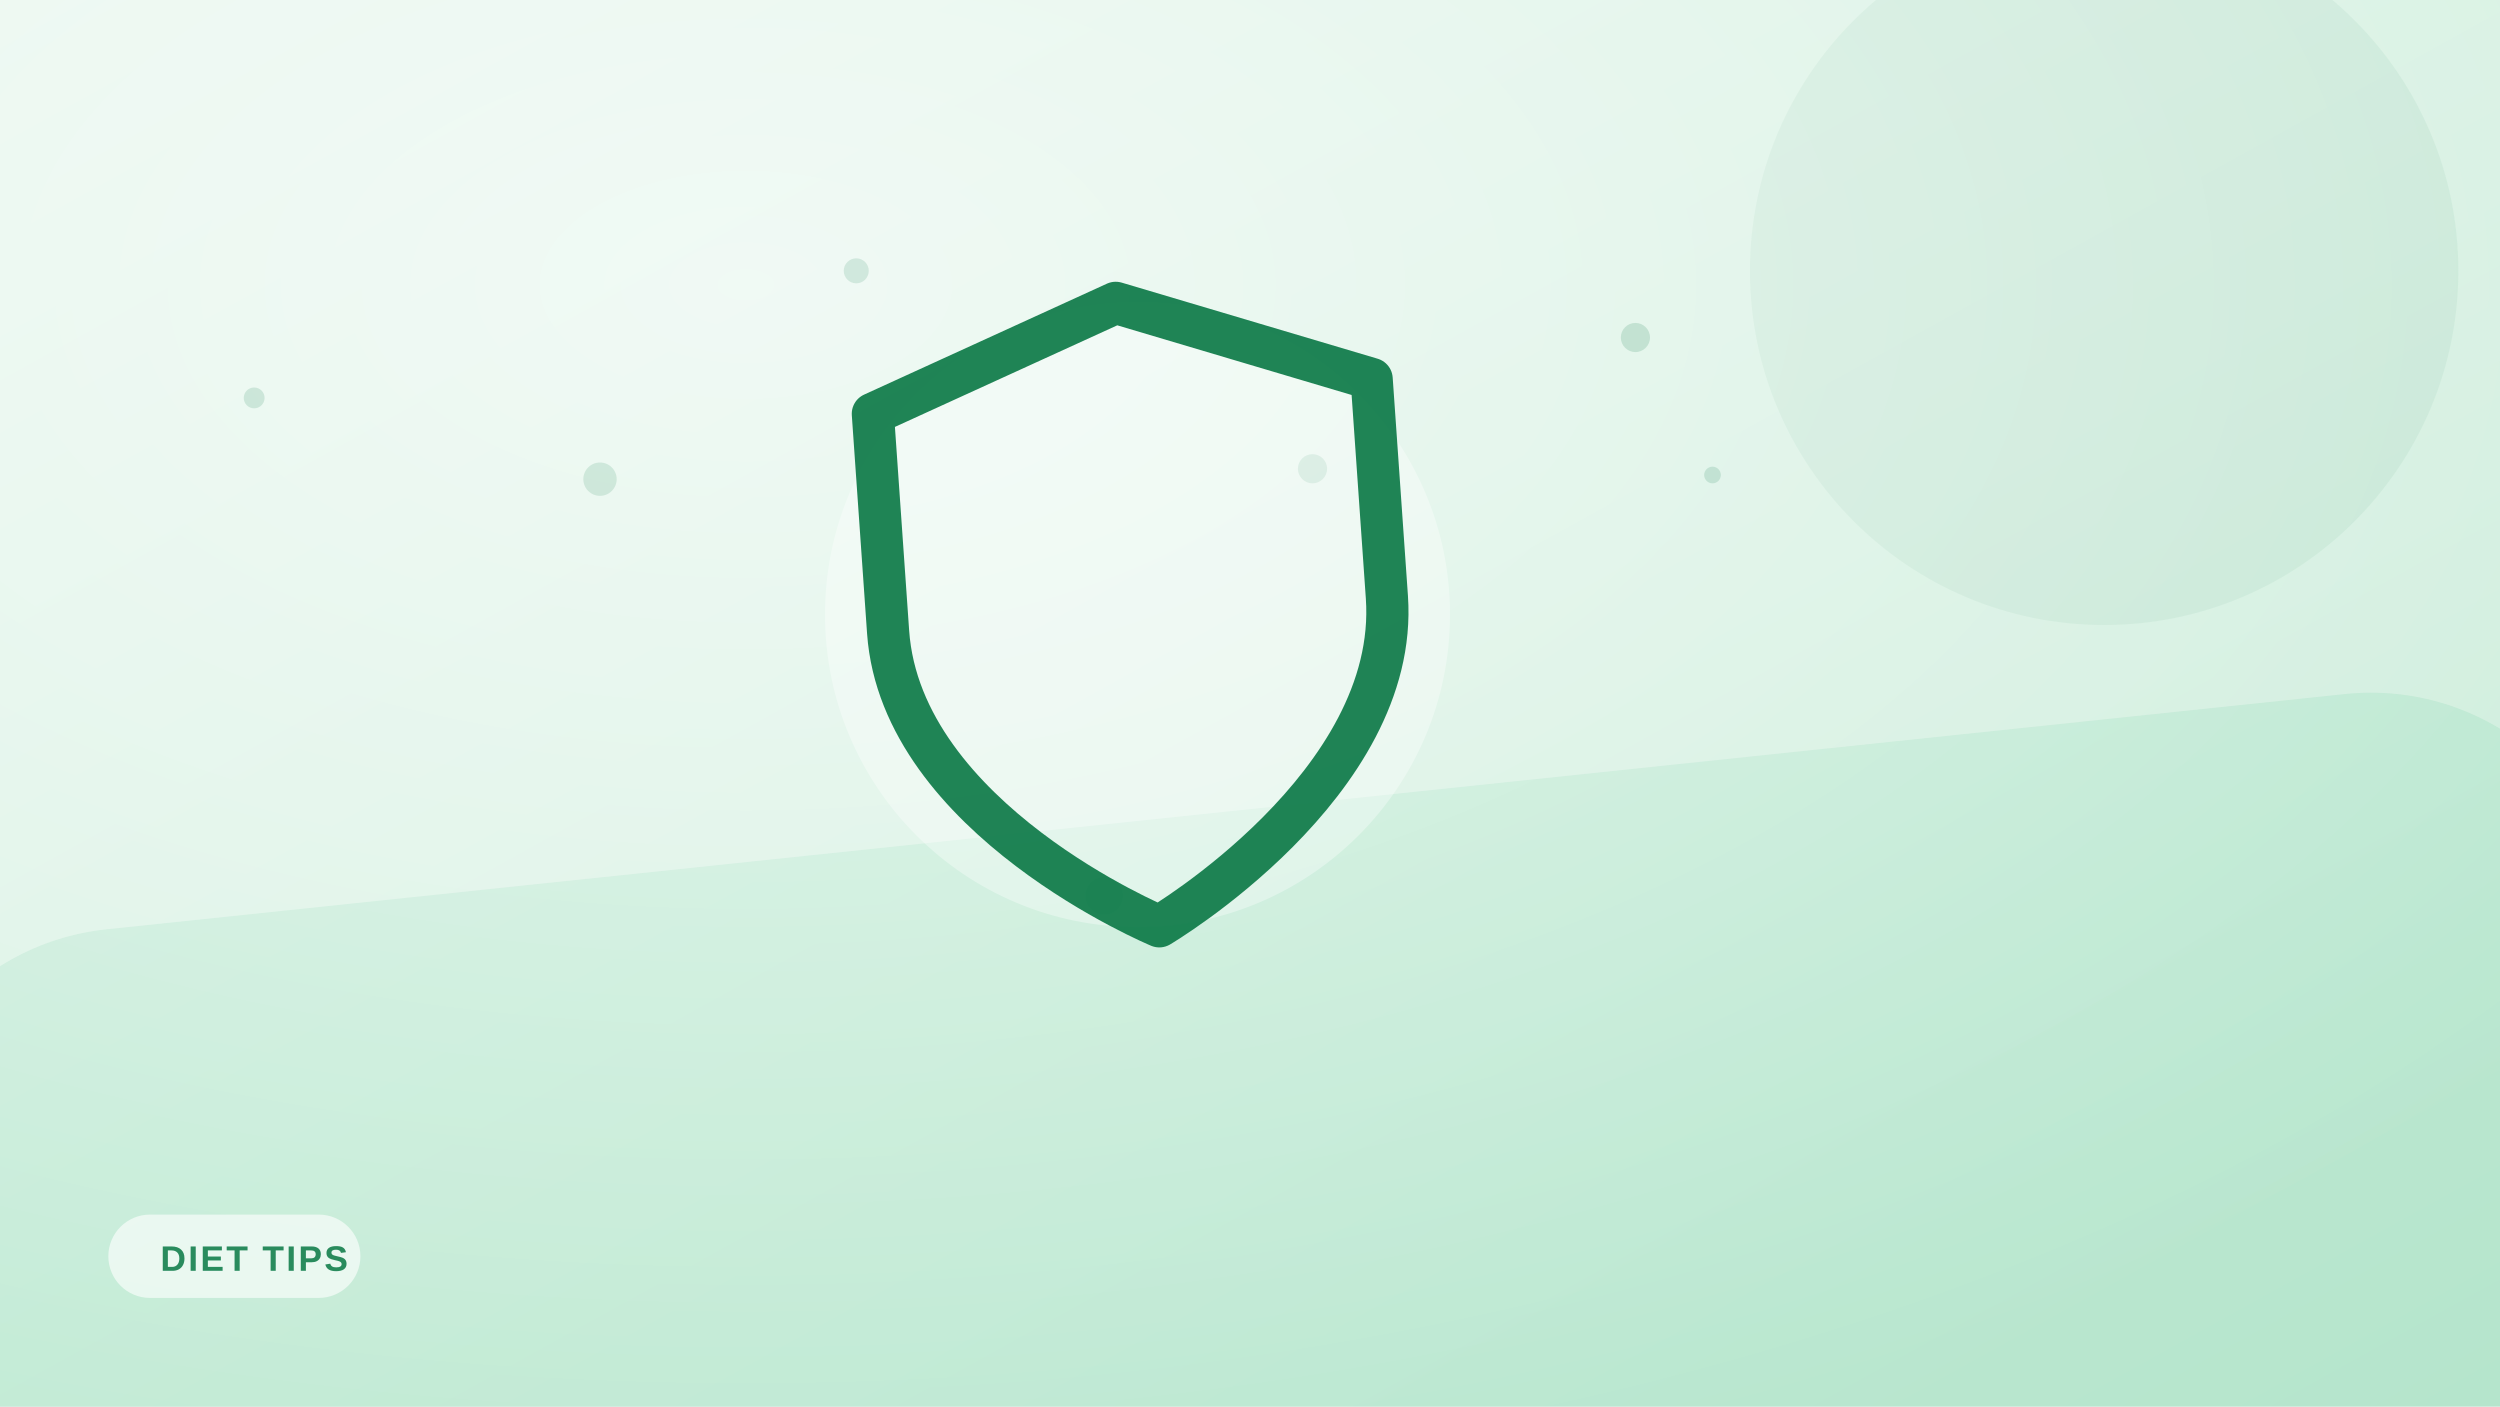
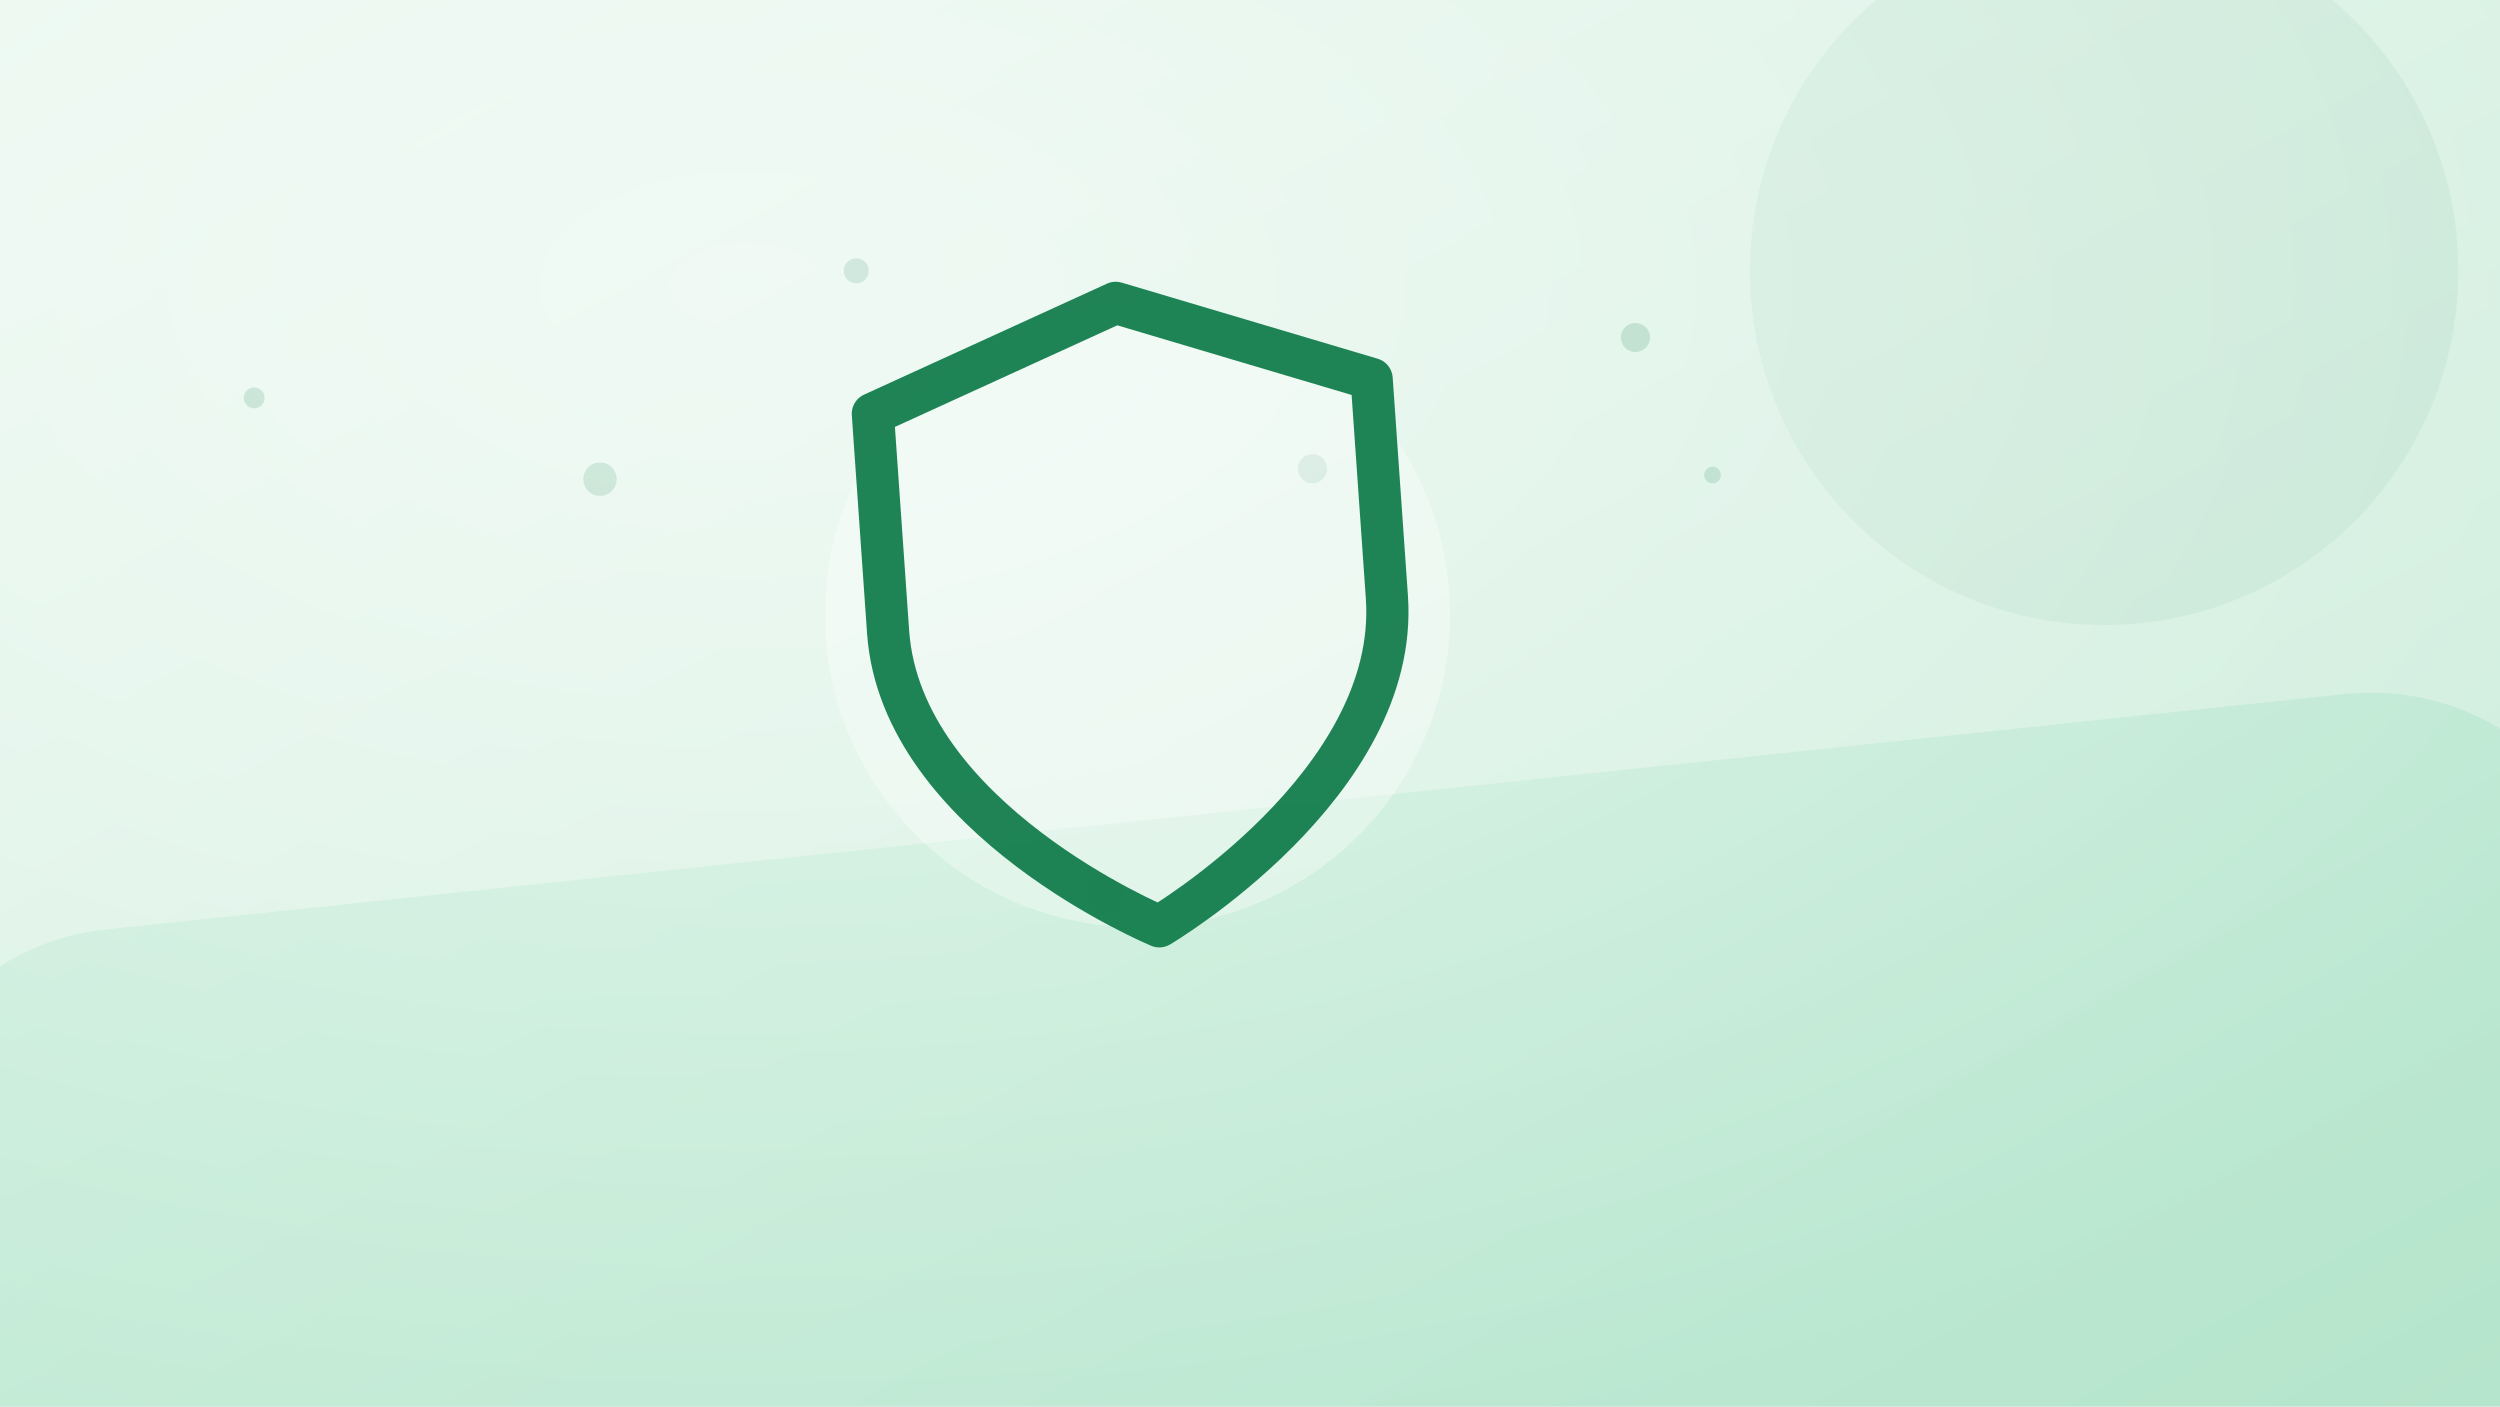
<svg xmlns="http://www.w3.org/2000/svg" viewBox="0 0 1200 675" width="1200" height="675" role="img" aria-label="Diet tips">
  <defs>
    <linearGradient id="gdfd4a4" x1="0" y1="0" x2="1" y2="1">
      <stop offset="0" stop-color="#E5F6EC" />
      <stop offset="1" stop-color="#C8EBD8" />
    </linearGradient>
    <radialGradient id="gdfd4a4h" cx=".3" cy=".2" r=".9">
      <stop offset="0" stop-color="#FFFFFF" stop-opacity=".55" />
      <stop offset="1" stop-color="#FFFFFF" stop-opacity="0" />
    </radialGradient>
  </defs>
  <rect width="1200" height="675" fill="url(#gdfd4a4)" />
  <rect x="-60" y="389" width="1320" height="420" rx="120" fill="#17B26A" opacity=".11" transform="rotate(-6 600 500)" />
  <circle cx="1010" cy="130" r="170" fill="#0D7A48" opacity=".07" />
  <rect width="1200" height="675" fill="url(#gdfd4a4h)" />
  <circle cx="630" cy="225" r="7" fill="#0D7A48" opacity=".14" />
  <circle cx="822" cy="228" r="4" fill="#0D7A48" opacity=".15" />
  <circle cx="785" cy="162" r="7" fill="#0D7A48" opacity=".16" />
  <circle cx="288" cy="230" r="8" fill="#0D7A48" opacity=".14" />
  <circle cx="122" cy="191" r="5" fill="#0D7A48" opacity=".15" />
  <circle cx="530" cy="430" r="9" fill="#0D7A48" opacity=".16" />
  <circle cx="411" cy="130" r="6" fill="#0D7A48" opacity=".14" />
  <circle cx="546" cy="295" r="150" fill="#FFFFFF" opacity=".34" />
  <g transform="translate(546,295) rotate(-4) scale(15)">
    <g transform="translate(-12,-12)" fill="none" stroke="#0D7A48" stroke-opacity=".92" stroke-width="1.35" stroke-linecap="round" stroke-linejoin="round">
      <path d="M12 22s8-4 8-10V5l-8-3-8 3v7c0 6 8 10 8 10z" />
    </g>
  </g>
-   <g opacity=".85">
-     <rect x="52" y="583" width="121" height="40" rx="20" fill="#FFFFFF" opacity=".72" />
-     <text x="122" y="610" text-anchor="middle" font-family="Instrument Sans,Arial,sans-serif" font-size="17" font-weight="700" letter-spacing="1.1" fill="#0D7A48">DIET TIPS</text>
-   </g>
</svg>
